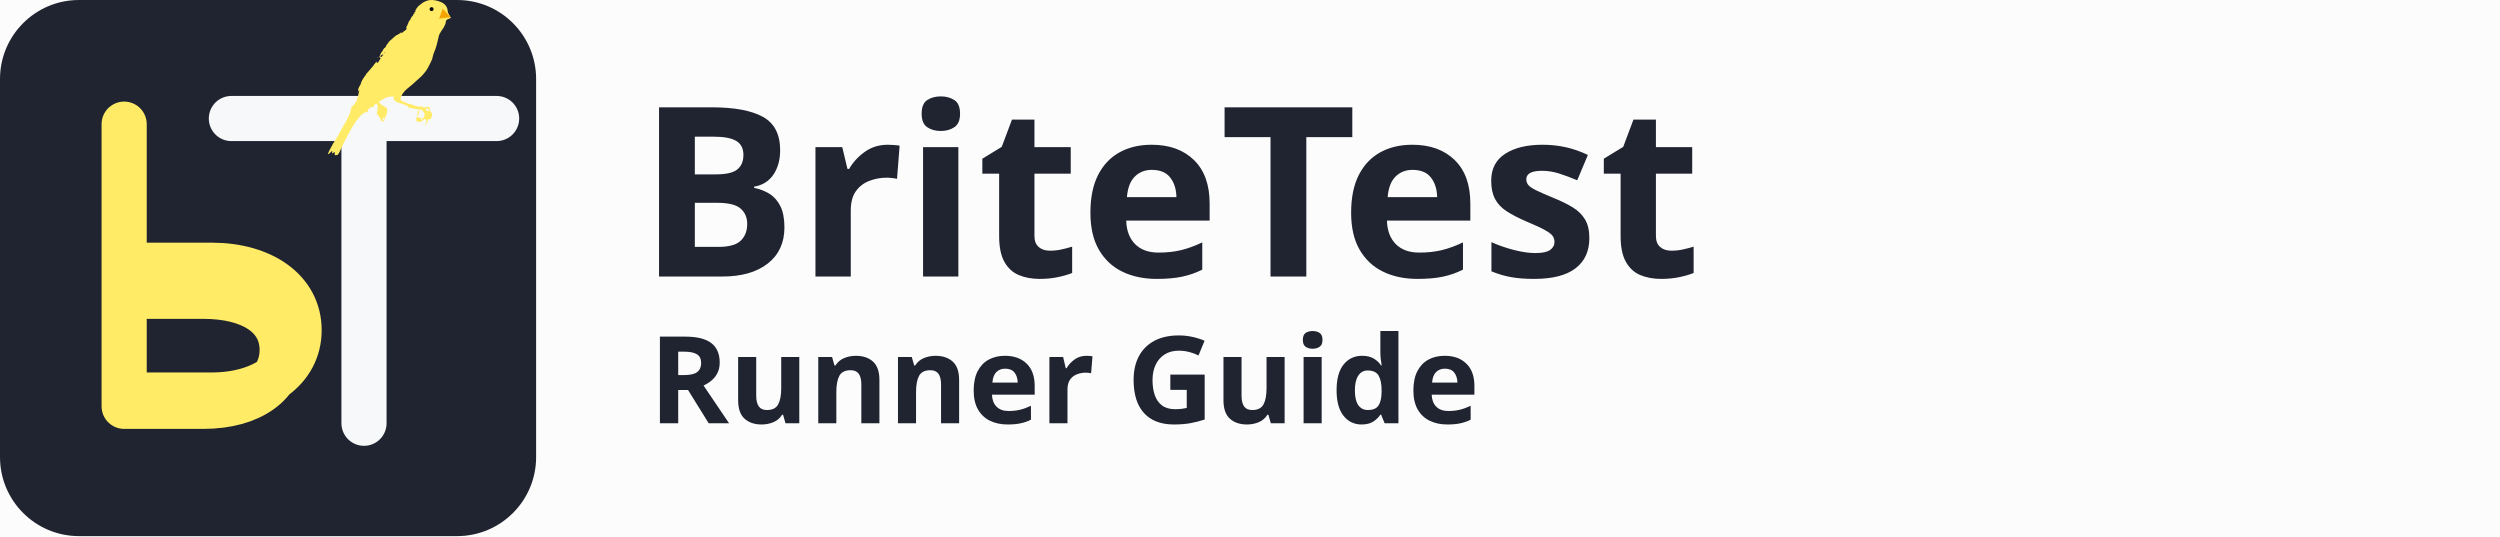
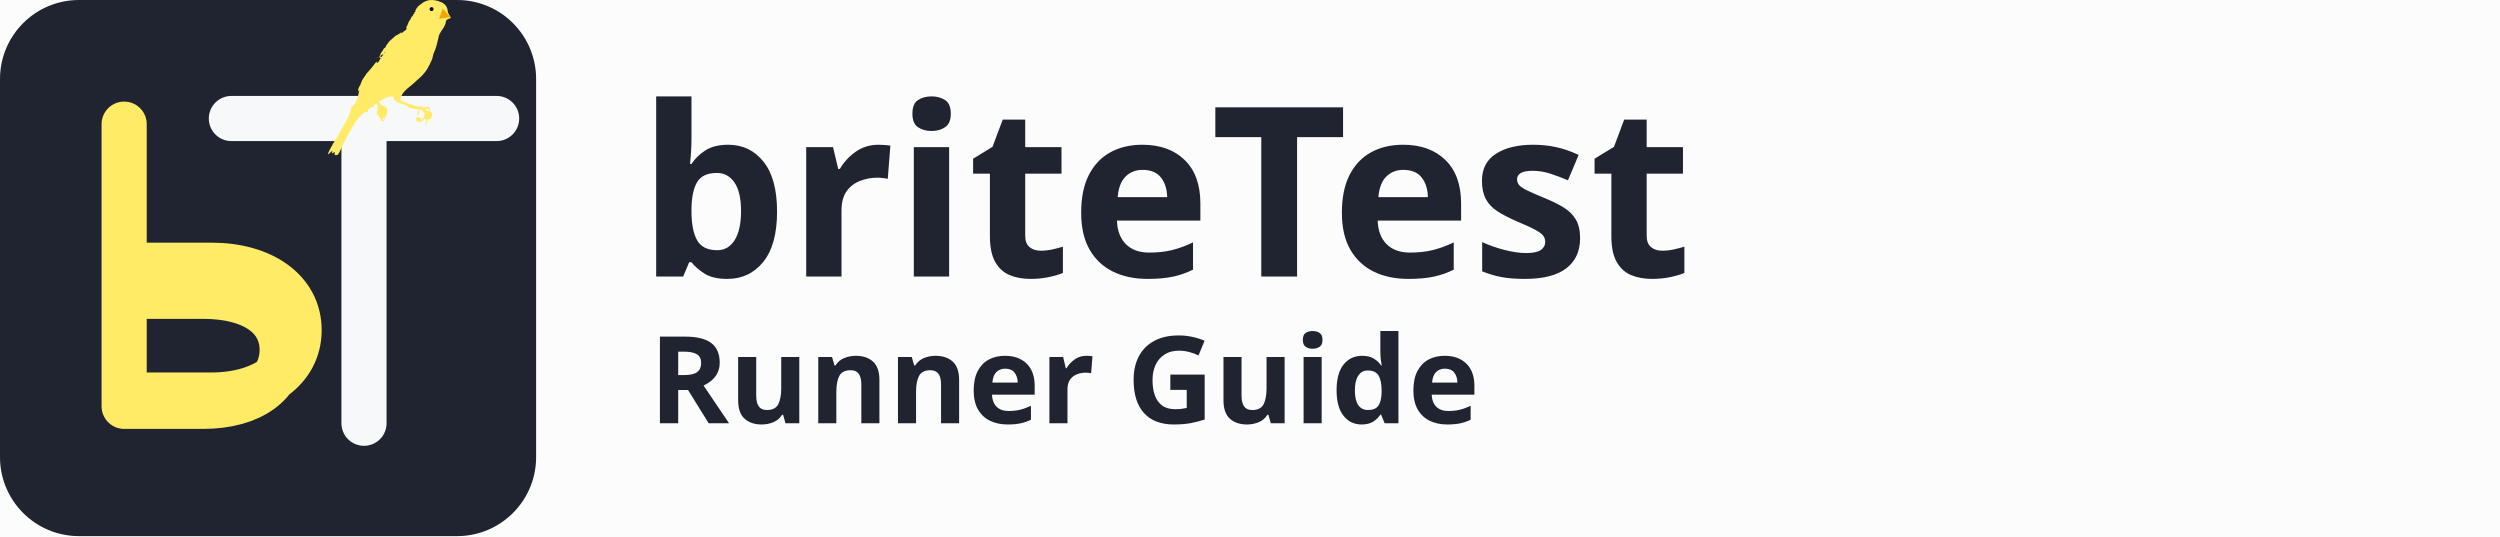
<svg xmlns="http://www.w3.org/2000/svg" width="886" height="190" viewBox="74 66 886 190" role="img" aria-labelledby="title desc">
  <rect width="960" height="320" fill="#FCFCFD" />
  <rect x="74" y="66" width="190" height="190" rx="28" fill="#1F2430" />
  <path d="M118 110v100h28c17 0 28-8 28-20s-11-19-28-19h-28M118 160h31c18 0 31 9 31 23s-13 23-31 23h-31" fill="none" stroke="#FFEB66" stroke-width="16" stroke-linecap="round" stroke-linejoin="round" />
  <path d="M156 108h94M203 108v108" fill="none" stroke="#F7F8FA" stroke-width="16" stroke-linecap="round" />
  <g aria-label="canary accent" transform="translate(190.267,66) scale(0.1067961)">
    <g transform="translate(-11.49721,526.3333) scale(0.1,-0.1)" fill="#FFEB66" stroke="none">
      <path d="M3485 5260 c-103 -13 -229 -73 -304 -147 -13 -12 -27 -23 -31 -23 -13 0 -57 -45 -76 -77 -10 -18 -22 -33 -26 -33 -4 0 -8 -6 -8 -14 0 -7 -7 -19 -16 -27 -10 -8 -14 -22 -11 -38 5 -24 -12 -51 -31 -51 -6 0 -13 -7 -16 -16 -8 -22 -8 -26 3 -19 5 3 12 1 16 -5 5 -9 -1 -12 -21 -9 -10 1 -33 -35 -34 -53 0 -10 -6 -18 -13 -18 -14 0 -67 -83 -67 -105 0 -7 -11 -22 -23 -32 -13 -10 -32 -43 -42 -73 -10 -30 -25 -65 -33 -77 -8 -13 -11 -23 -7 -23 4 0 2 -7 -5 -15 -7 -8 -15 -13 -19 -11 -3 2 -5 -23 -5 -56 1 -54 -1 -60 -22 -68 -13 -5 -24 -14 -24 -20 0 -6 -13 -16 -29 -21 -16 -6 -31 -18 -34 -28 -5 -19 -60 -36 -65 -21 -2 5 -10 6 -18 3 -12 -4 -13 -8 -4 -13 8 -5 1 -10 -19 -15 -18 -4 -44 -18 -58 -31 -14 -13 -33 -24 -42 -24 -9 0 -31 -12 -48 -27 -17 -16 -52 -46 -78 -68 -83 -69 -155 -138 -150 -143 2 -2 -16 -28 -40 -57 -25 -29 -45 -56 -45 -62 0 -18 -25 -63 -36 -63 -17 0 -62 -53 -69 -83 -4 -15 -14 -31 -22 -35 -15 -9 -23 -23 -63 -101 -19 -35 -20 -45 -9 -52 9 -5 17 -3 22 6 10 19 76 50 85 40 4 -3 -1 -13 -11 -20 -20 -14 -112 -153 -148 -222 -23 -44 -42 -54 -53 -28 -3 8 -10 15 -16 15 -14 0 -50 -33 -50 -46 0 -7 -7 -14 -15 -18 -8 -3 -15 -11 -15 -17 0 -7 -19 -33 -42 -59 -24 -26 -74 -86 -113 -133 -38 -48 -76 -89 -83 -91 -6 -3 -12 -10 -12 -16 0 -6 -26 -46 -58 -88 -61 -81 -122 -193 -122 -223 0 -10 -5 -21 -10 -24 -5 -3 -10 -15 -10 -26 0 -10 -8 -27 -19 -38 -10 -10 -24 -36 -31 -57 -7 -22 -17 -44 -22 -51 -5 -7 -7 -21 -3 -33 4 -12 1 -27 -6 -36 -6 -8 -9 -17 -6 -20 3 -3 13 6 22 20 10 14 21 23 27 20 5 -4 5 -11 -1 -18 -6 -7 -12 -28 -15 -47 -2 -19 -11 -59 -19 -89 -54 -200 -68 -236 -94 -253 -7 -4 -13 -15 -13 -22 0 -8 -4 -15 -9 -15 -5 0 -18 -16 -30 -36 -12 -19 -34 -40 -50 -45 -26 -9 -30 -17 -41 -77 -14 -84 -54 -202 -89 -267 -15 -27 -41 -81 -57 -120 -16 -38 -44 -90 -63 -114 -18 -24 -67 -110 -108 -190 -42 -80 -96 -177 -121 -216 -66 -102 -76 -119 -153 -245 -70 -115 -161 -295 -172 -337 -10 -44 15 -34 70 27 57 62 84 69 63 16 -5 -15 -8 -32 -4 -37 6 -10 40 5 62 28 23 23 30 14 28 -39 l-1 -52 44 -1 c61 -2 87 30 157 190 31 71 69 155 86 185 17 30 75 144 129 253 55 109 123 233 153 275 29 42 64 97 76 122 49 98 197 280 285 350 21 17 69 40 105 51 65 20 68 22 74 57 8 53 31 80 79 93 82 22 128 42 116 49 -16 10 16 57 52 75 26 14 29 13 47 -13 16 -24 42 -95 42 -117 0 -4 -9 -5 -20 -2 -23 6 -24 3 -9 -25 9 -16 7 -38 -6 -94 l-17 -74 49 -54 c43 -47 71 -98 97 -179 7 -23 29 -31 62 -23 28 7 63 72 64 118 0 15 8 35 18 45 34 34 53 72 46 97 -3 13 2 41 11 62 15 36 15 42 -1 84 -17 47 -48 79 -75 80 -9 0 -22 7 -29 15 -7 9 -29 23 -48 32 -46 22 -125 98 -120 115 2 7 35 29 74 49 38 19 89 49 113 67 24 17 60 34 80 37 20 3 73 13 119 21 45 8 87 12 92 9 6 -3 10 -27 10 -52 0 -42 4 -50 50 -94 38 -37 64 -52 108 -64 202 -57 327 -111 342 -149 5 -14 13 -26 17 -26 64 -2 211 -25 255 -41 42 -15 70 -18 102 -14 42 7 45 5 94 -43 29 -29 53 -62 57 -81 9 -42 -2 -100 -26 -140 -19 -31 -21 -32 -67 -26 -26 4 -70 17 -98 30 -50 22 -52 22 -68 4 -20 -24 -21 -81 -1 -118 29 -56 137 -42 218 29 51 45 73 50 83 18 4 -13 11 -26 17 -29 26 -17 -24 -131 -66 -150 -19 -8 -18 -9 8 -4 40 8 81 54 95 107 22 83 31 93 77 90 39 -3 43 -1 48 25 4 15 13 47 22 71 21 59 10 113 -26 135 -25 15 -29 23 -34 83 -7 94 -17 101 -109 83 -86 -17 -119 -15 -130 6 -10 17 -45 19 -84 5 -21 -9 -29 -7 -39 7 -11 15 -18 16 -42 7 -25 -9 -42 -5 -128 32 -55 24 -108 41 -118 38 -17 -5 -254 90 -304 122 -17 11 -23 24 -23 52 0 21 4 42 9 47 5 6 14 28 21 50 29 89 122 196 265 305 50 37 137 114 195 170 58 56 123 114 145 130 55 38 189 193 248 288 36 57 145 274 163 325 8 23 22 75 30 116 9 41 24 91 34 111 47 94 95 252 145 483 13 60 28 114 34 121 5 6 24 38 41 71 17 33 39 67 49 75 9 8 39 56 66 105 36 66 51 106 56 149 8 70 22 85 106 118 l62 24 -25 55 c-14 29 -37 69 -50 87 -19 25 -26 48 -30 97 -8 123 -81 224 -204 281 -131 61 -276 88 -395 74z m-1478 -1757 c-3 -3 -11 -2 -17 2 -9 6 -9 10 1 16 14 8 27 -7 16 -18z m1441 -1866 c59 -61 18 -85 -63 -38 -49 28 -37 59 26 70 3 1 20 -14 37 -32z m-1474 -295 c7 -11 -31 -72 -44 -72 -16 0 -26 33 -12 38 7 2 12 12 12 23 0 19 34 28 44 11z m1265 -19 l23 -6 -23 -13 c-34 -19 -45 -17 -46 6 -2 21 7 24 46 13z" />
      <path d="M1760 3355 c0 -8 4 -15 10 -15 5 0 7 7 4 15 -4 8 -8 15 -10 15 -2 0 -4 -7 -4 -15z" />
      <path d="M1727 3223 c-8 -7 11 -33 24 -33 5 0 9 5 9 10 0 6 -7 10 -16 10 -8 0 -12 5 -9 10 7 11 2 13 -8 3z" />
      <ellipse cx="2040" cy="3185" rx="155" ry="70" fill="#FFEB66" transform="rotate(-25 2040 3185)" />
      <ellipse cx="1865" cy="3360" rx="58" ry="24" fill="#FFEB66" transform="rotate(-28 1865 3360)" />
      <circle cx="3550" cy="4960" r="66" fill="#000000" />
      <polygon points="3860,4985 4200,4810 3860,4635" fill="#F4A300" transform="rotate(-20 3860 4810)" />
      <path d="M3100 1571 c-5 -11 -10 -40 -10 -65 0 -24 -5 -57 -10 -72 -13 -33 -3 -46 15 -20 20 27 55 144 48 161 -7 21 -30 19 -43 -4z" />
    </g>
  </g>
-   <text x="300" y="164" font-family="Verdana, Geneva, sans-serif" font-size="84" font-weight="700" fill="#1F2430">BriteTest</text>
+   <text x="300" y="164" font-family="Verdana, Geneva, sans-serif" font-size="84" font-weight="700" fill="#1F2430">briteTest</text>
  <text x="304" y="216" font-family="Verdana, Geneva, sans-serif" font-size="43" font-weight="700" fill="#1F2430">Runner Guide</text>
</svg>
